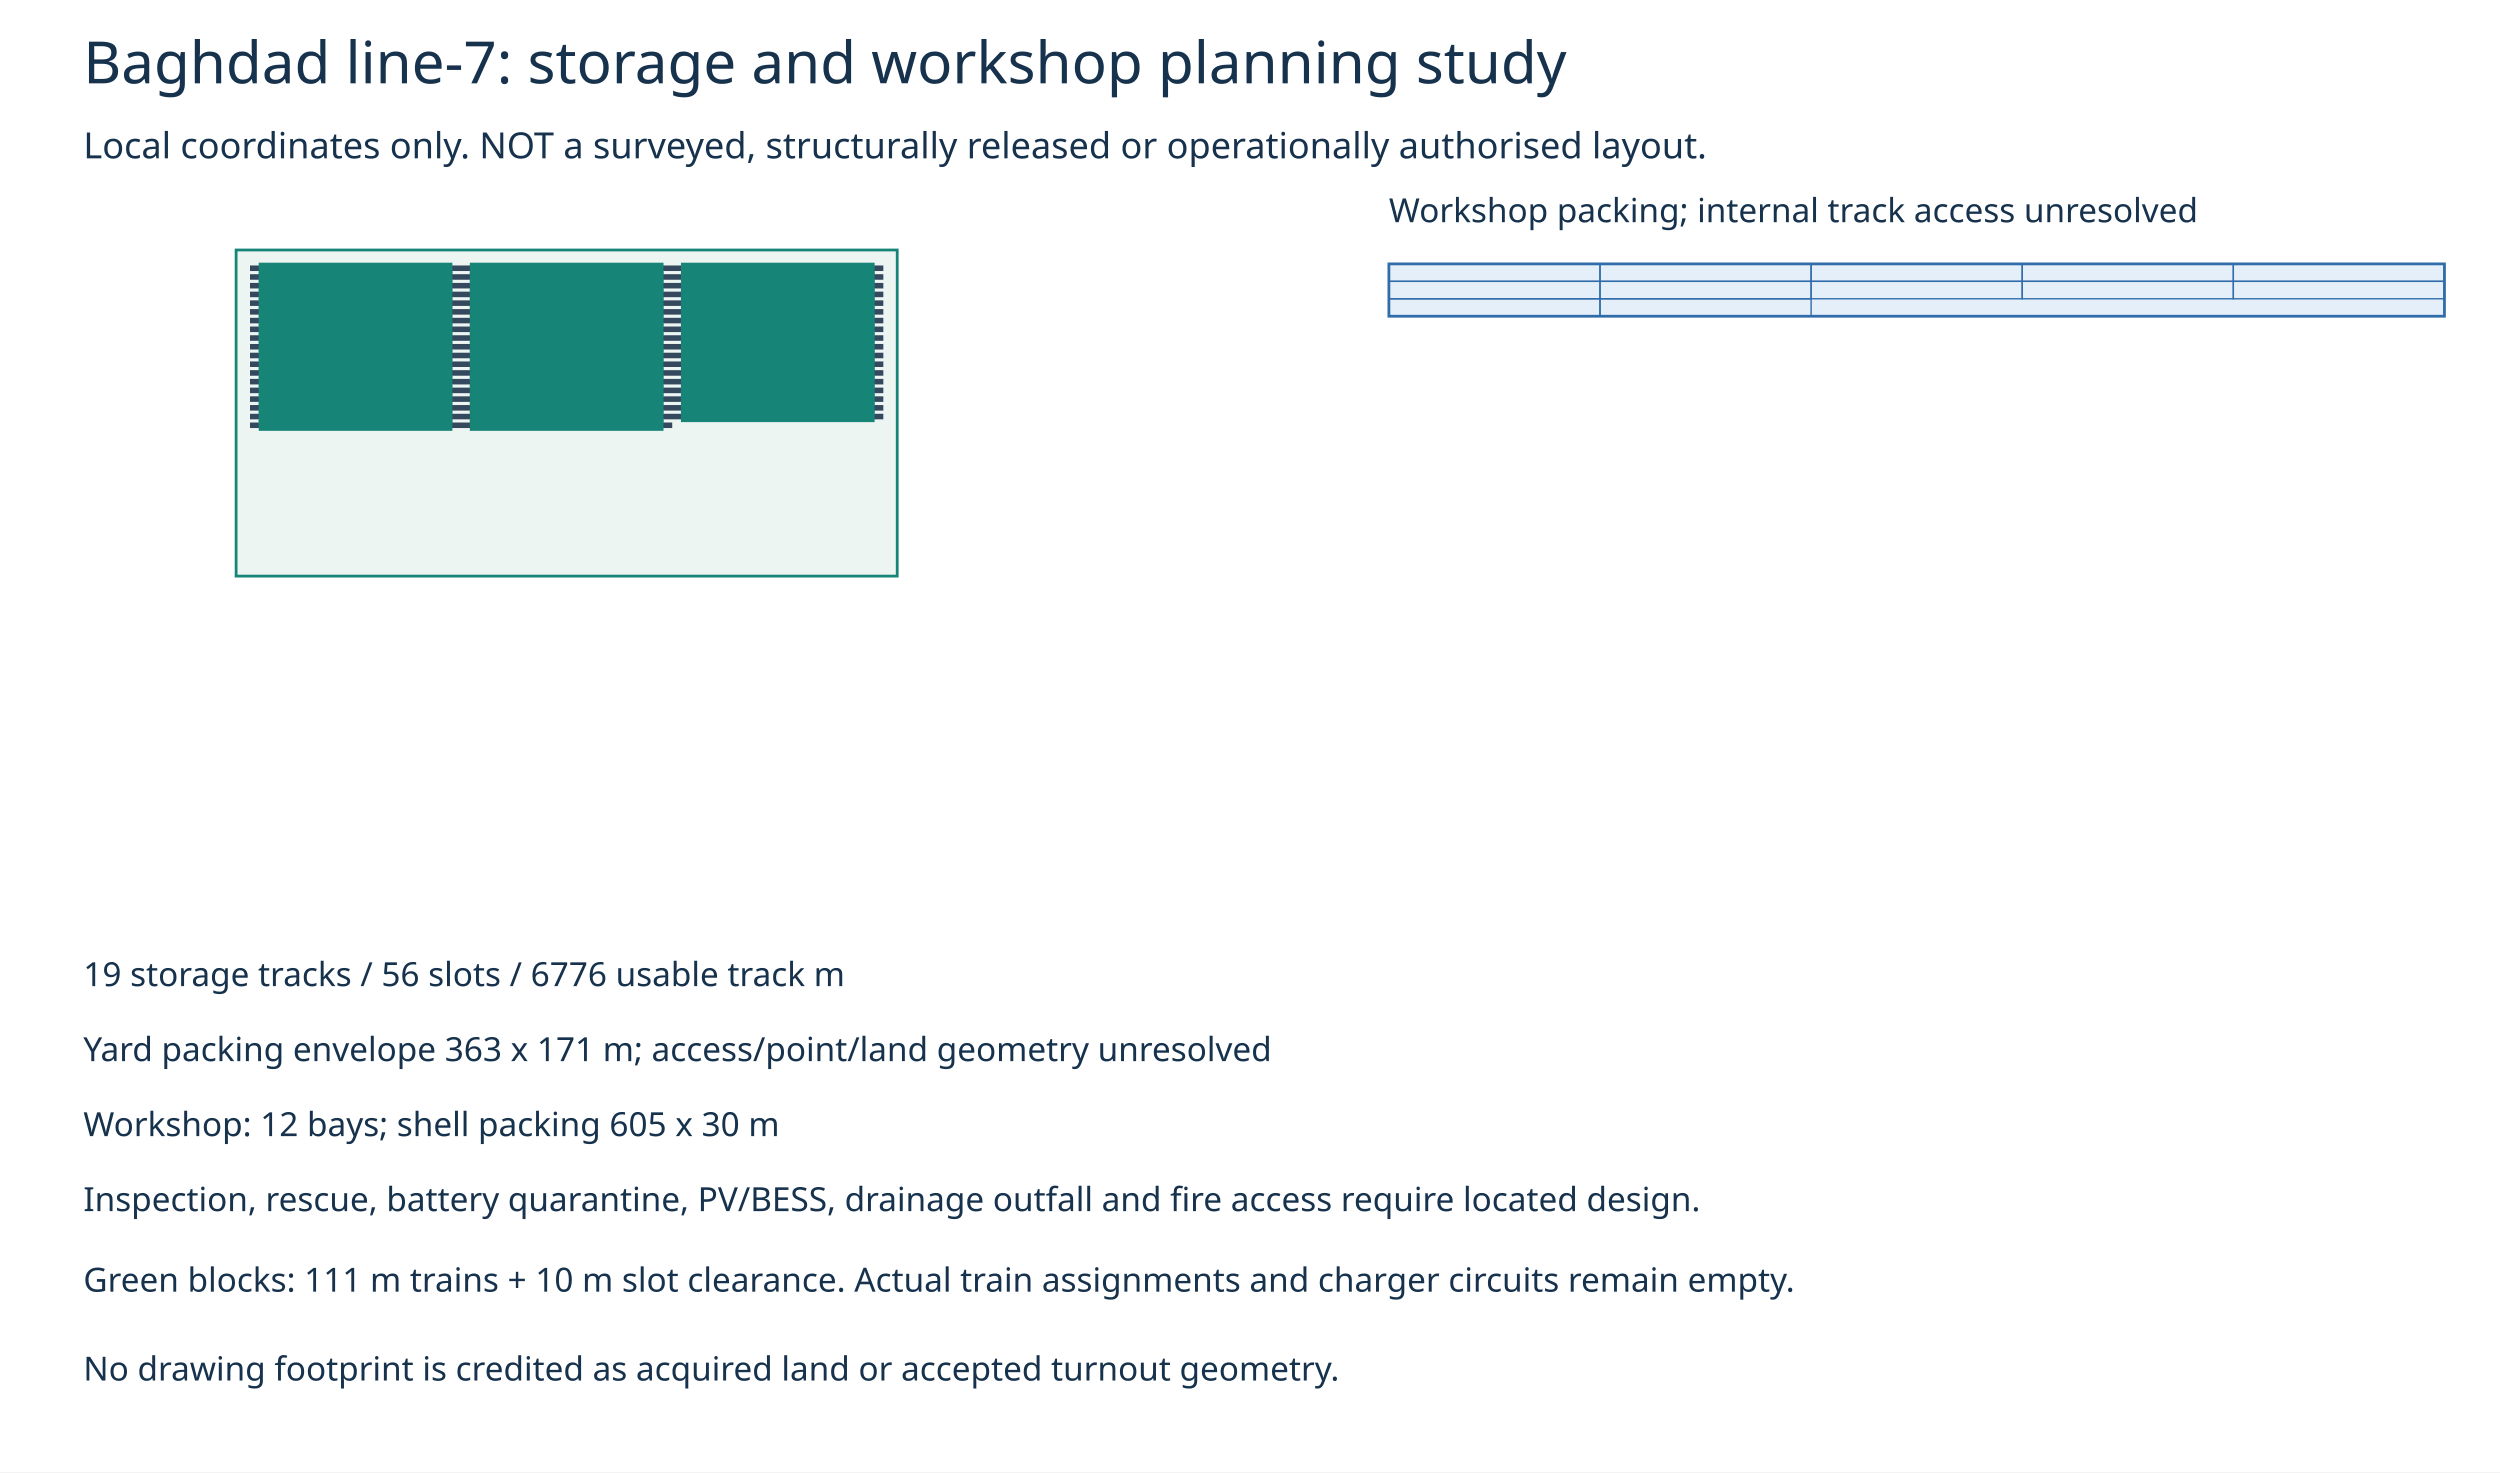
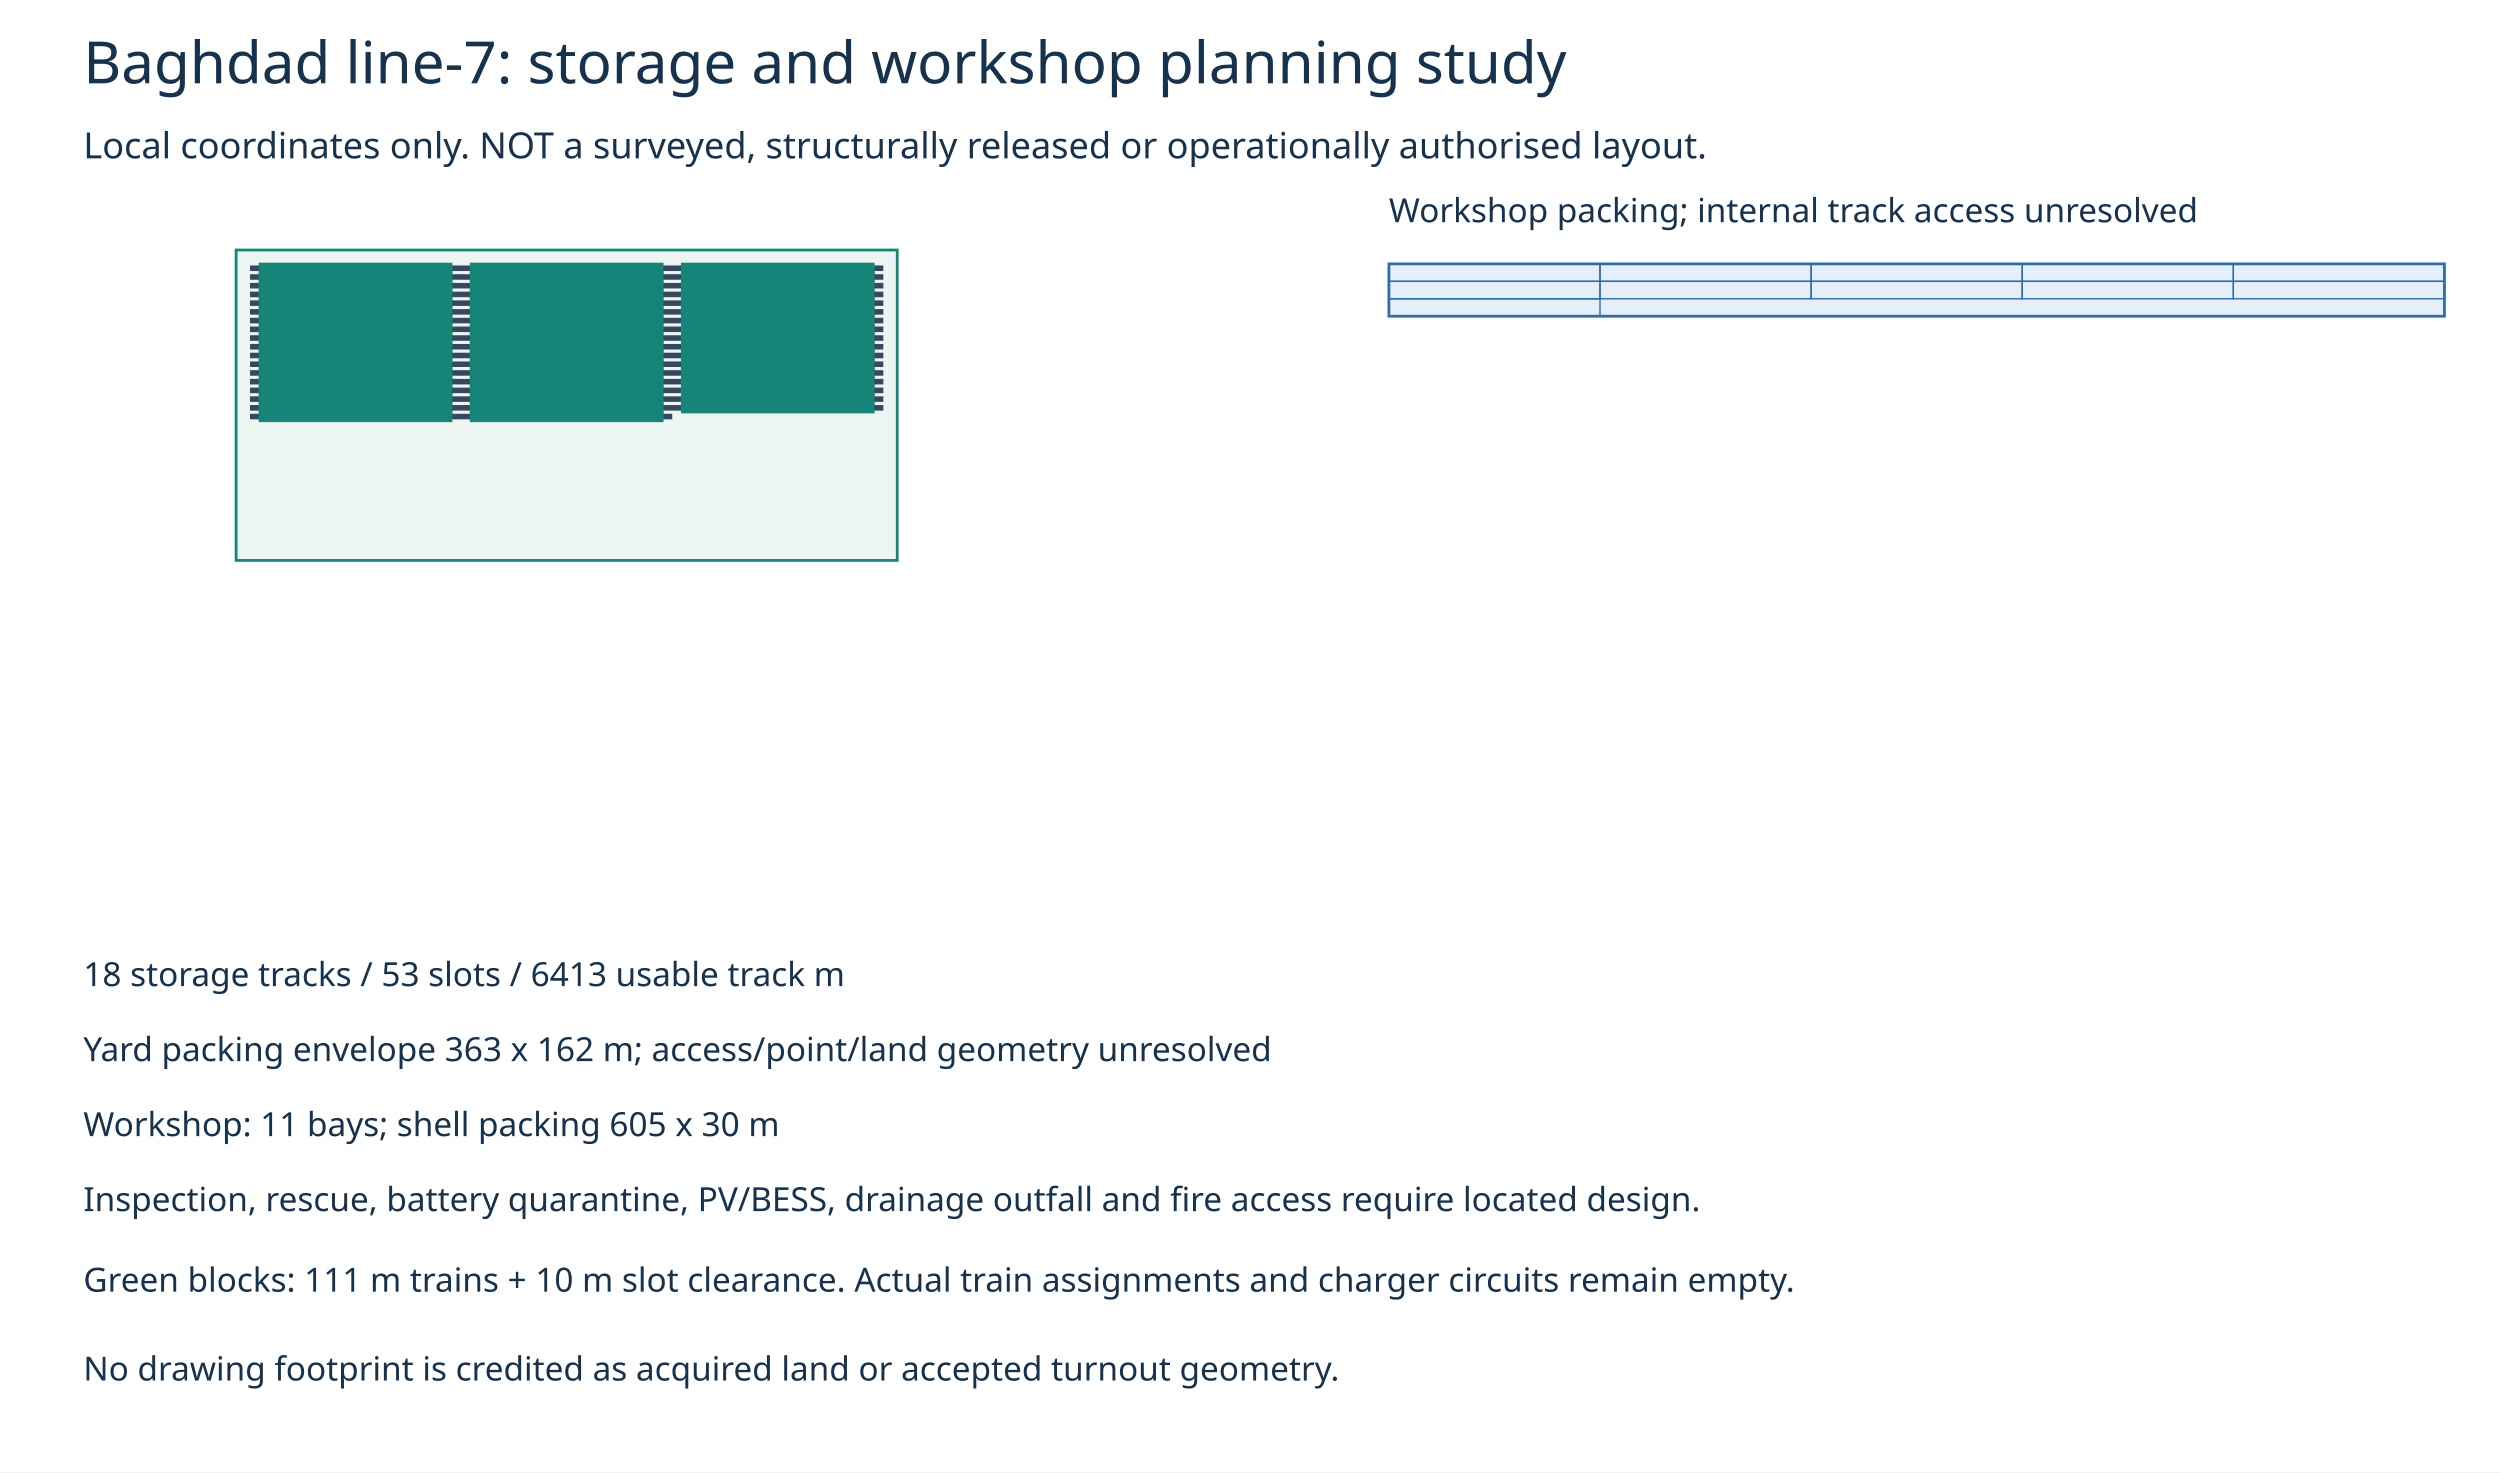
<svg xmlns="http://www.w3.org/2000/svg" width="900" height="530" viewBox="0 0 900 530">
  <rect width="900" height="530" fill="white" />
  <g font-family="sans-serif" fill="#17324d">
    <text x="30" y="30" font-size="21">Baghdad line-7: storage and workshop planning study</text>
    <text x="30" y="57" font-size="13">Local coordinates only. NOT a surveyed, structurally released or operationally authorised layout.</text>
-     <rect x="85" y="90" width="238.00" height="117.40" fill="#edf5f3" stroke="#168477" />
+     <rect x="85" y="90" width="238.00" height="111.75" fill="#edf5f3" stroke="#168477" />
    <path d="M90 96.57 H318.00" stroke="#34495e" stroke-width="2" />
    <rect x="93.14" y="94.57" width="69.72" height="4" fill="#168477" />
    <rect x="169.14" y="94.57" width="69.72" height="4" fill="#168477" />
    <rect x="245.14" y="94.57" width="69.72" height="4" fill="#168477" />
    <path d="M90 99.71 H318.00" stroke="#34495e" stroke-width="2" />
    <rect x="93.14" y="97.71" width="69.72" height="4" fill="#168477" />
    <rect x="169.14" y="97.71" width="69.72" height="4" fill="#168477" />
    <rect x="245.14" y="97.71" width="69.72" height="4" fill="#168477" />
    <path d="M90 102.85 H318.00" stroke="#34495e" stroke-width="2" />
    <rect x="93.14" y="100.85" width="69.72" height="4" fill="#168477" />
    <rect x="169.14" y="100.85" width="69.72" height="4" fill="#168477" />
    <rect x="245.14" y="100.85" width="69.72" height="4" fill="#168477" />
    <path d="M90 105.99 H318.00" stroke="#34495e" stroke-width="2" />
    <rect x="93.14" y="103.99" width="69.72" height="4" fill="#168477" />
    <rect x="169.14" y="103.99" width="69.72" height="4" fill="#168477" />
    <rect x="245.14" y="103.99" width="69.72" height="4" fill="#168477" />
    <path d="M90 109.13 H318.00" stroke="#34495e" stroke-width="2" />
    <rect x="93.14" y="107.13" width="69.72" height="4" fill="#168477" />
    <rect x="169.14" y="107.13" width="69.72" height="4" fill="#168477" />
    <rect x="245.14" y="107.13" width="69.72" height="4" fill="#168477" />
    <path d="M90 112.27 H318.00" stroke="#34495e" stroke-width="2" />
    <rect x="93.14" y="110.27" width="69.72" height="4" fill="#168477" />
    <rect x="169.14" y="110.27" width="69.72" height="4" fill="#168477" />
    <rect x="245.14" y="110.27" width="69.72" height="4" fill="#168477" />
    <path d="M90 115.41 H318.00" stroke="#34495e" stroke-width="2" />
    <rect x="93.14" y="113.41" width="69.72" height="4" fill="#168477" />
    <rect x="169.14" y="113.41" width="69.72" height="4" fill="#168477" />
    <rect x="245.14" y="113.41" width="69.72" height="4" fill="#168477" />
    <path d="M90 118.55 H318.00" stroke="#34495e" stroke-width="2" />
    <rect x="93.14" y="116.55" width="69.72" height="4" fill="#168477" />
    <rect x="169.14" y="116.55" width="69.72" height="4" fill="#168477" />
    <rect x="245.14" y="116.55" width="69.72" height="4" fill="#168477" />
    <path d="M90 121.69 H318.00" stroke="#34495e" stroke-width="2" />
    <rect x="93.14" y="119.69" width="69.72" height="4" fill="#168477" />
    <rect x="169.14" y="119.69" width="69.72" height="4" fill="#168477" />
    <rect x="245.14" y="119.69" width="69.72" height="4" fill="#168477" />
    <path d="M90 124.83 H318.00" stroke="#34495e" stroke-width="2" />
    <rect x="93.14" y="122.83" width="69.72" height="4" fill="#168477" />
    <rect x="169.14" y="122.83" width="69.72" height="4" fill="#168477" />
    <rect x="245.14" y="122.83" width="69.72" height="4" fill="#168477" />
    <path d="M90 127.98 H318.00" stroke="#34495e" stroke-width="2" />
    <rect x="93.14" y="125.98" width="69.72" height="4" fill="#168477" />
    <rect x="169.14" y="125.98" width="69.72" height="4" fill="#168477" />
    <rect x="245.14" y="125.98" width="69.72" height="4" fill="#168477" />
    <path d="M90 131.12 H318.00" stroke="#34495e" stroke-width="2" />
    <rect x="93.14" y="129.12" width="69.72" height="4" fill="#168477" />
    <rect x="169.14" y="129.12" width="69.72" height="4" fill="#168477" />
    <rect x="245.14" y="129.12" width="69.72" height="4" fill="#168477" />
    <path d="M90 134.26 H318.00" stroke="#34495e" stroke-width="2" />
    <rect x="93.14" y="132.26" width="69.72" height="4" fill="#168477" />
    <rect x="169.14" y="132.26" width="69.72" height="4" fill="#168477" />
    <rect x="245.14" y="132.26" width="69.72" height="4" fill="#168477" />
    <path d="M90 137.40 H318.00" stroke="#34495e" stroke-width="2" />
    <rect x="93.14" y="135.40" width="69.72" height="4" fill="#168477" />
    <rect x="169.14" y="135.40" width="69.72" height="4" fill="#168477" />
    <rect x="245.14" y="135.40" width="69.72" height="4" fill="#168477" />
    <path d="M90 140.54 H318.00" stroke="#34495e" stroke-width="2" />
    <rect x="93.14" y="138.54" width="69.72" height="4" fill="#168477" />
    <rect x="169.14" y="138.54" width="69.72" height="4" fill="#168477" />
    <rect x="245.14" y="138.54" width="69.72" height="4" fill="#168477" />
    <path d="M90 143.68 H318.00" stroke="#34495e" stroke-width="2" />
    <rect x="93.14" y="141.68" width="69.72" height="4" fill="#168477" />
    <rect x="169.14" y="141.68" width="69.72" height="4" fill="#168477" />
    <rect x="245.14" y="141.68" width="69.72" height="4" fill="#168477" />
    <path d="M90 146.82 H318.00" stroke="#34495e" stroke-width="2" />
    <rect x="93.14" y="144.82" width="69.72" height="4" fill="#168477" />
    <rect x="169.14" y="144.82" width="69.72" height="4" fill="#168477" />
    <rect x="245.14" y="144.82" width="69.72" height="4" fill="#168477" />
-     <path d="M90 149.96 H318.00" stroke="#34495e" stroke-width="2" />
+     <path d="M90 149.96 H242.00" stroke="#34495e" stroke-width="2" />
    <rect x="93.14" y="147.96" width="69.72" height="4" fill="#168477" />
    <rect x="169.14" y="147.96" width="69.72" height="4" fill="#168477" />
-     <rect x="245.14" y="147.96" width="69.72" height="4" fill="#168477" />
-     <path d="M90 153.10 H242.00" stroke="#34495e" stroke-width="2" />
-     <rect x="93.14" y="151.10" width="69.72" height="4" fill="#168477" />
-     <rect x="169.14" y="151.10" width="69.72" height="4" fill="#168477" />
    <rect x="500" y="95" width="380.00" height="18.84" fill="#e5effa" stroke="#316caa" />
    <rect x="500.00" y="95.00" width="76.00" height="6.28" fill="none" stroke="#316caa" stroke-width="0.5" />
    <rect x="576.00" y="95.00" width="76.00" height="6.28" fill="none" stroke="#316caa" stroke-width="0.5" />
    <rect x="652.00" y="95.00" width="76.00" height="6.28" fill="none" stroke="#316caa" stroke-width="0.5" />
    <rect x="728.00" y="95.00" width="76.00" height="6.28" fill="none" stroke="#316caa" stroke-width="0.5" />
    <rect x="804.00" y="95.00" width="76.00" height="6.28" fill="none" stroke="#316caa" stroke-width="0.5" />
    <rect x="500.00" y="101.28" width="76.00" height="6.28" fill="none" stroke="#316caa" stroke-width="0.5" />
    <rect x="576.00" y="101.28" width="76.00" height="6.28" fill="none" stroke="#316caa" stroke-width="0.5" />
    <rect x="652.00" y="101.28" width="76.00" height="6.28" fill="none" stroke="#316caa" stroke-width="0.5" />
    <rect x="728.00" y="101.28" width="76.00" height="6.28" fill="none" stroke="#316caa" stroke-width="0.5" />
    <rect x="804.00" y="101.28" width="76.00" height="6.28" fill="none" stroke="#316caa" stroke-width="0.5" />
    <rect x="500.00" y="107.56" width="76.00" height="6.28" fill="none" stroke="#316caa" stroke-width="0.5" />
-     <rect x="576.00" y="107.56" width="76.00" height="6.28" fill="none" stroke="#316caa" stroke-width="0.5" />
    <text x="500" y="80" font-size="12">Workshop packing; internal track access unresolved</text>
-     <text x="30" y="355">19 storage tracks / 56 slots / 6776 usable track m</text>
-     <text x="30" y="382">Yard packing envelope 363 x 171 m; access/point/land geometry unresolved</text>
-     <text x="30" y="409">Workshop: 12 bays; shell packing 605 x 30 m</text>
+     <text x="30" y="355">18 storage tracks / 53 slots / 6413 usable track m</text>
+     <text x="30" y="382">Yard packing envelope 363 x 162 m; access/point/land geometry unresolved</text>
+     <text x="30" y="409">Workshop: 11 bays; shell packing 605 x 30 m</text>
    <text x="30" y="436">Inspection, rescue, battery quarantine, PV/BESS, drainage outfall and fire access require located design.</text>
    <text x="30" y="465">Green blocks: 111 m trains + 10 m slot clearance. Actual train assignments and charger circuits remain empty.</text>
    <text x="30" y="497">No drawing footprint is credited as acquired land or accepted turnout geometry.</text>
  </g>
</svg>
